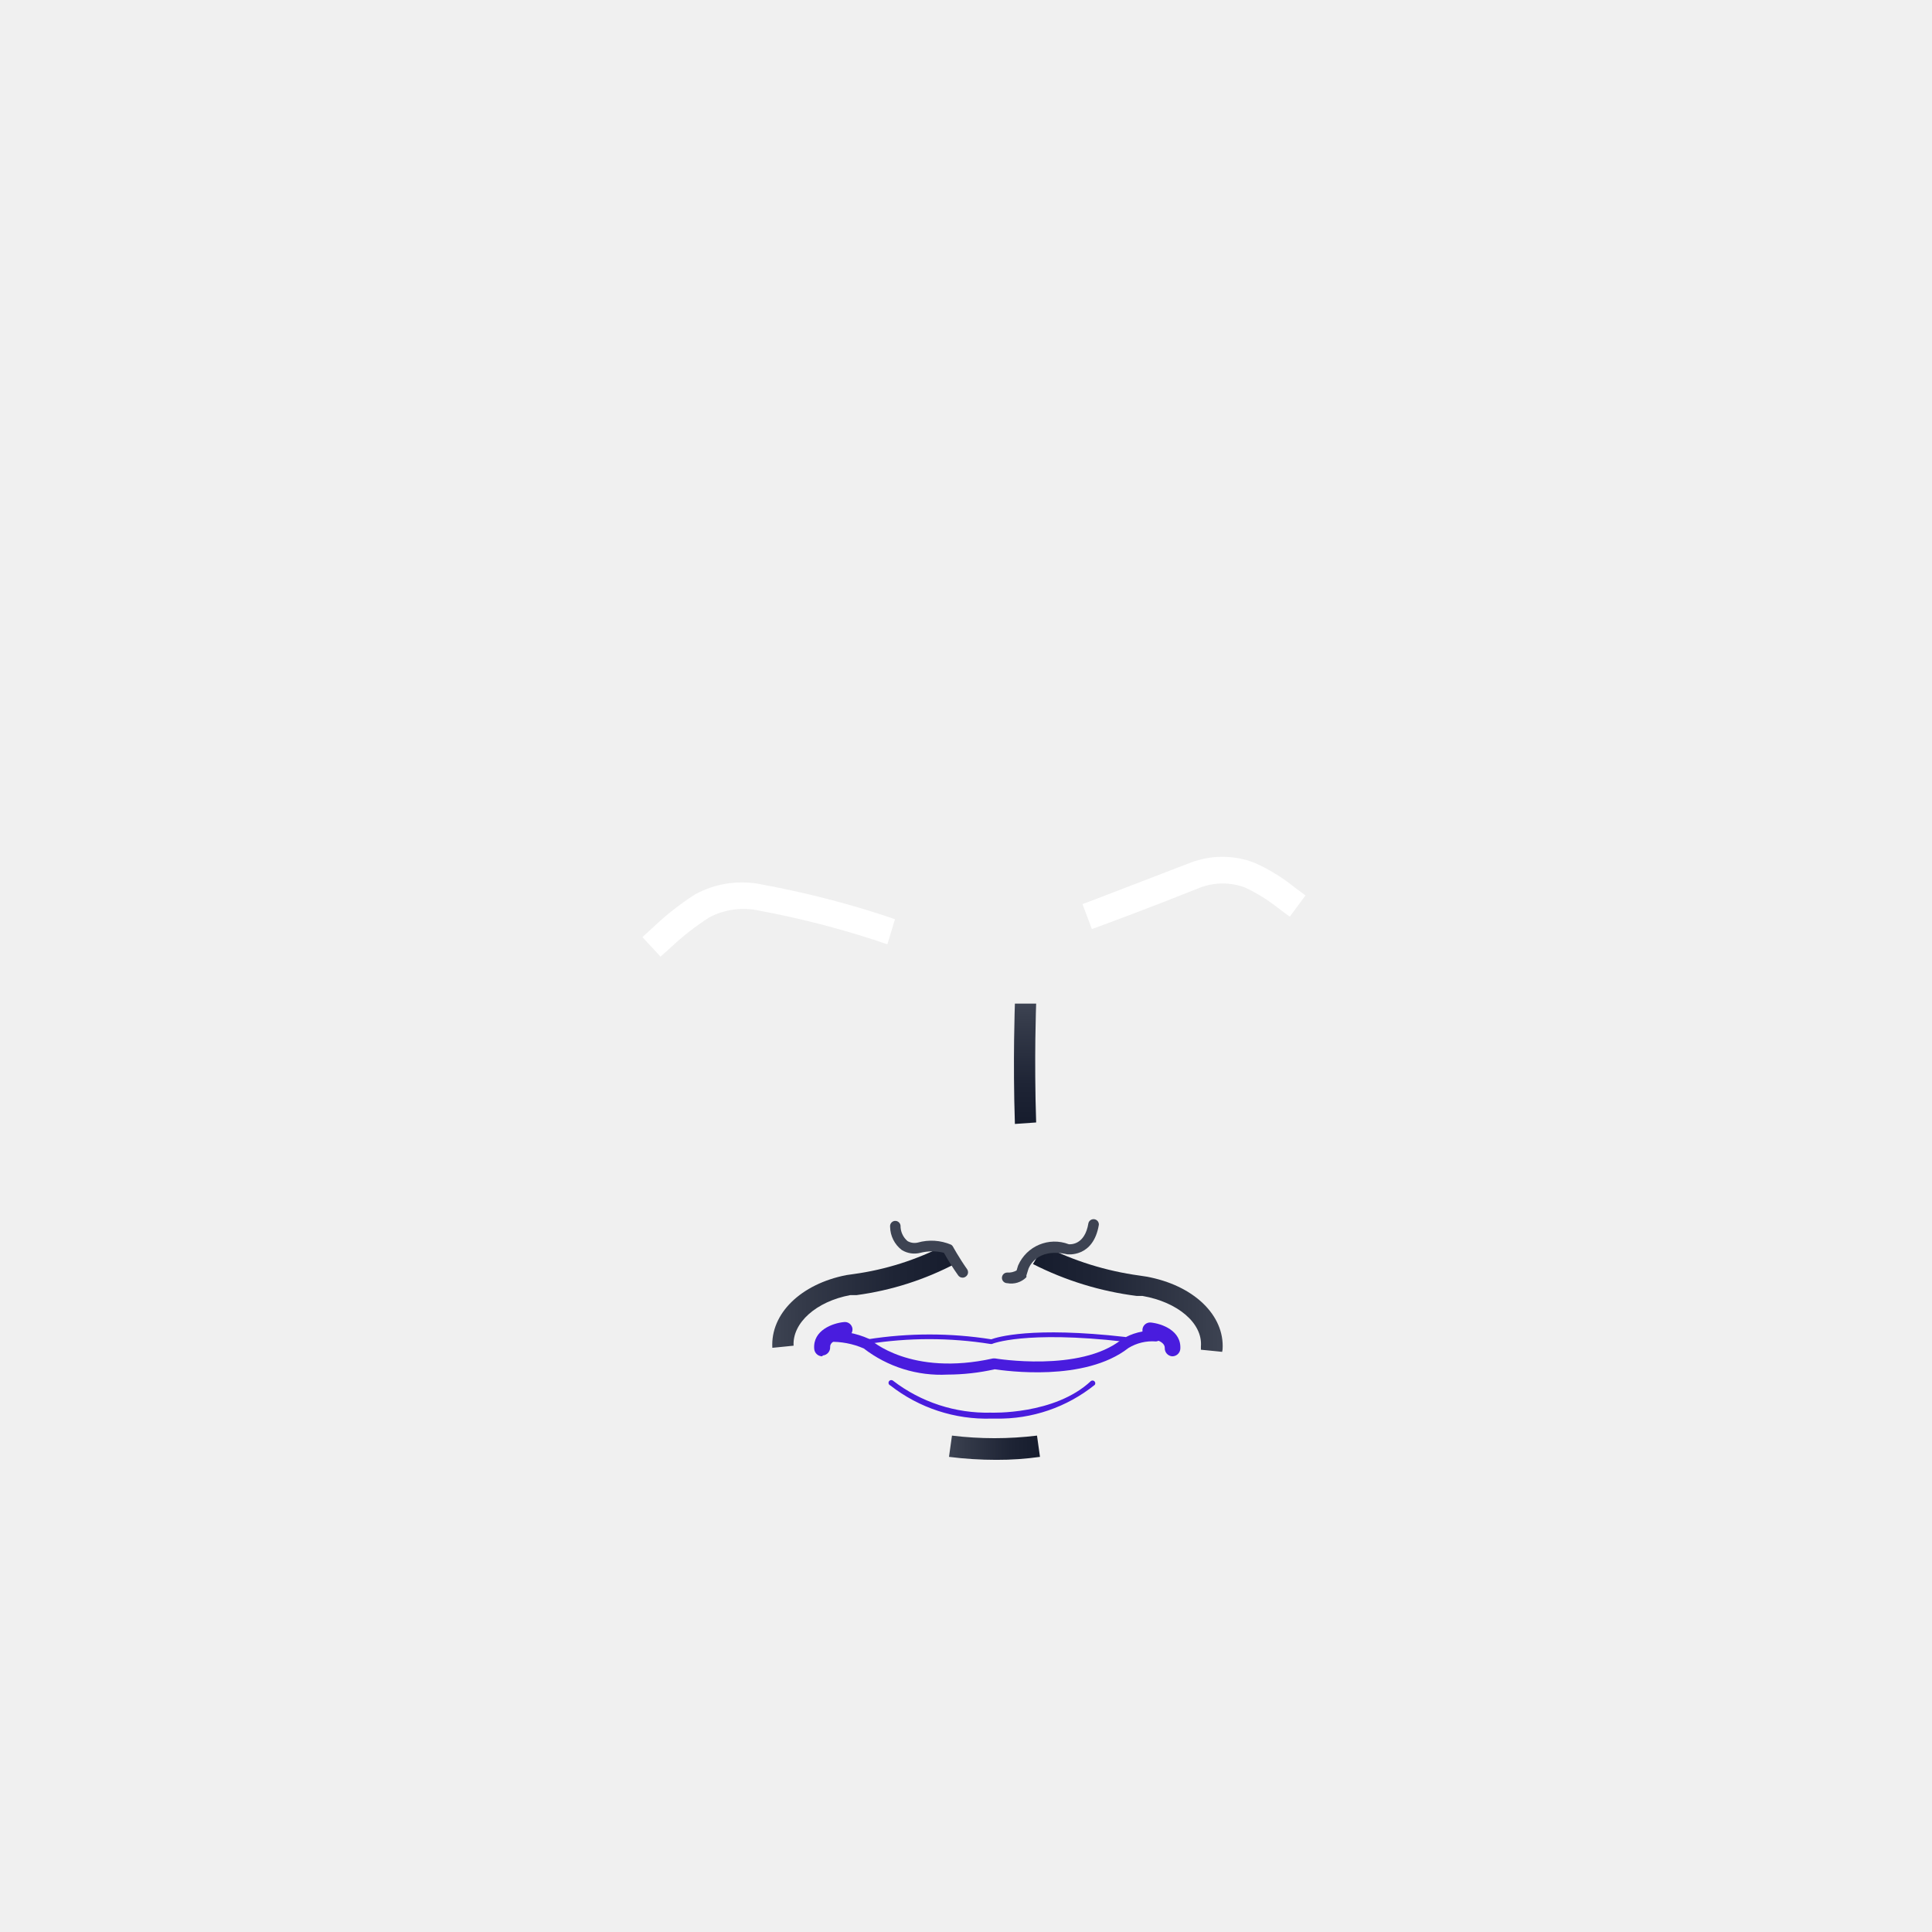
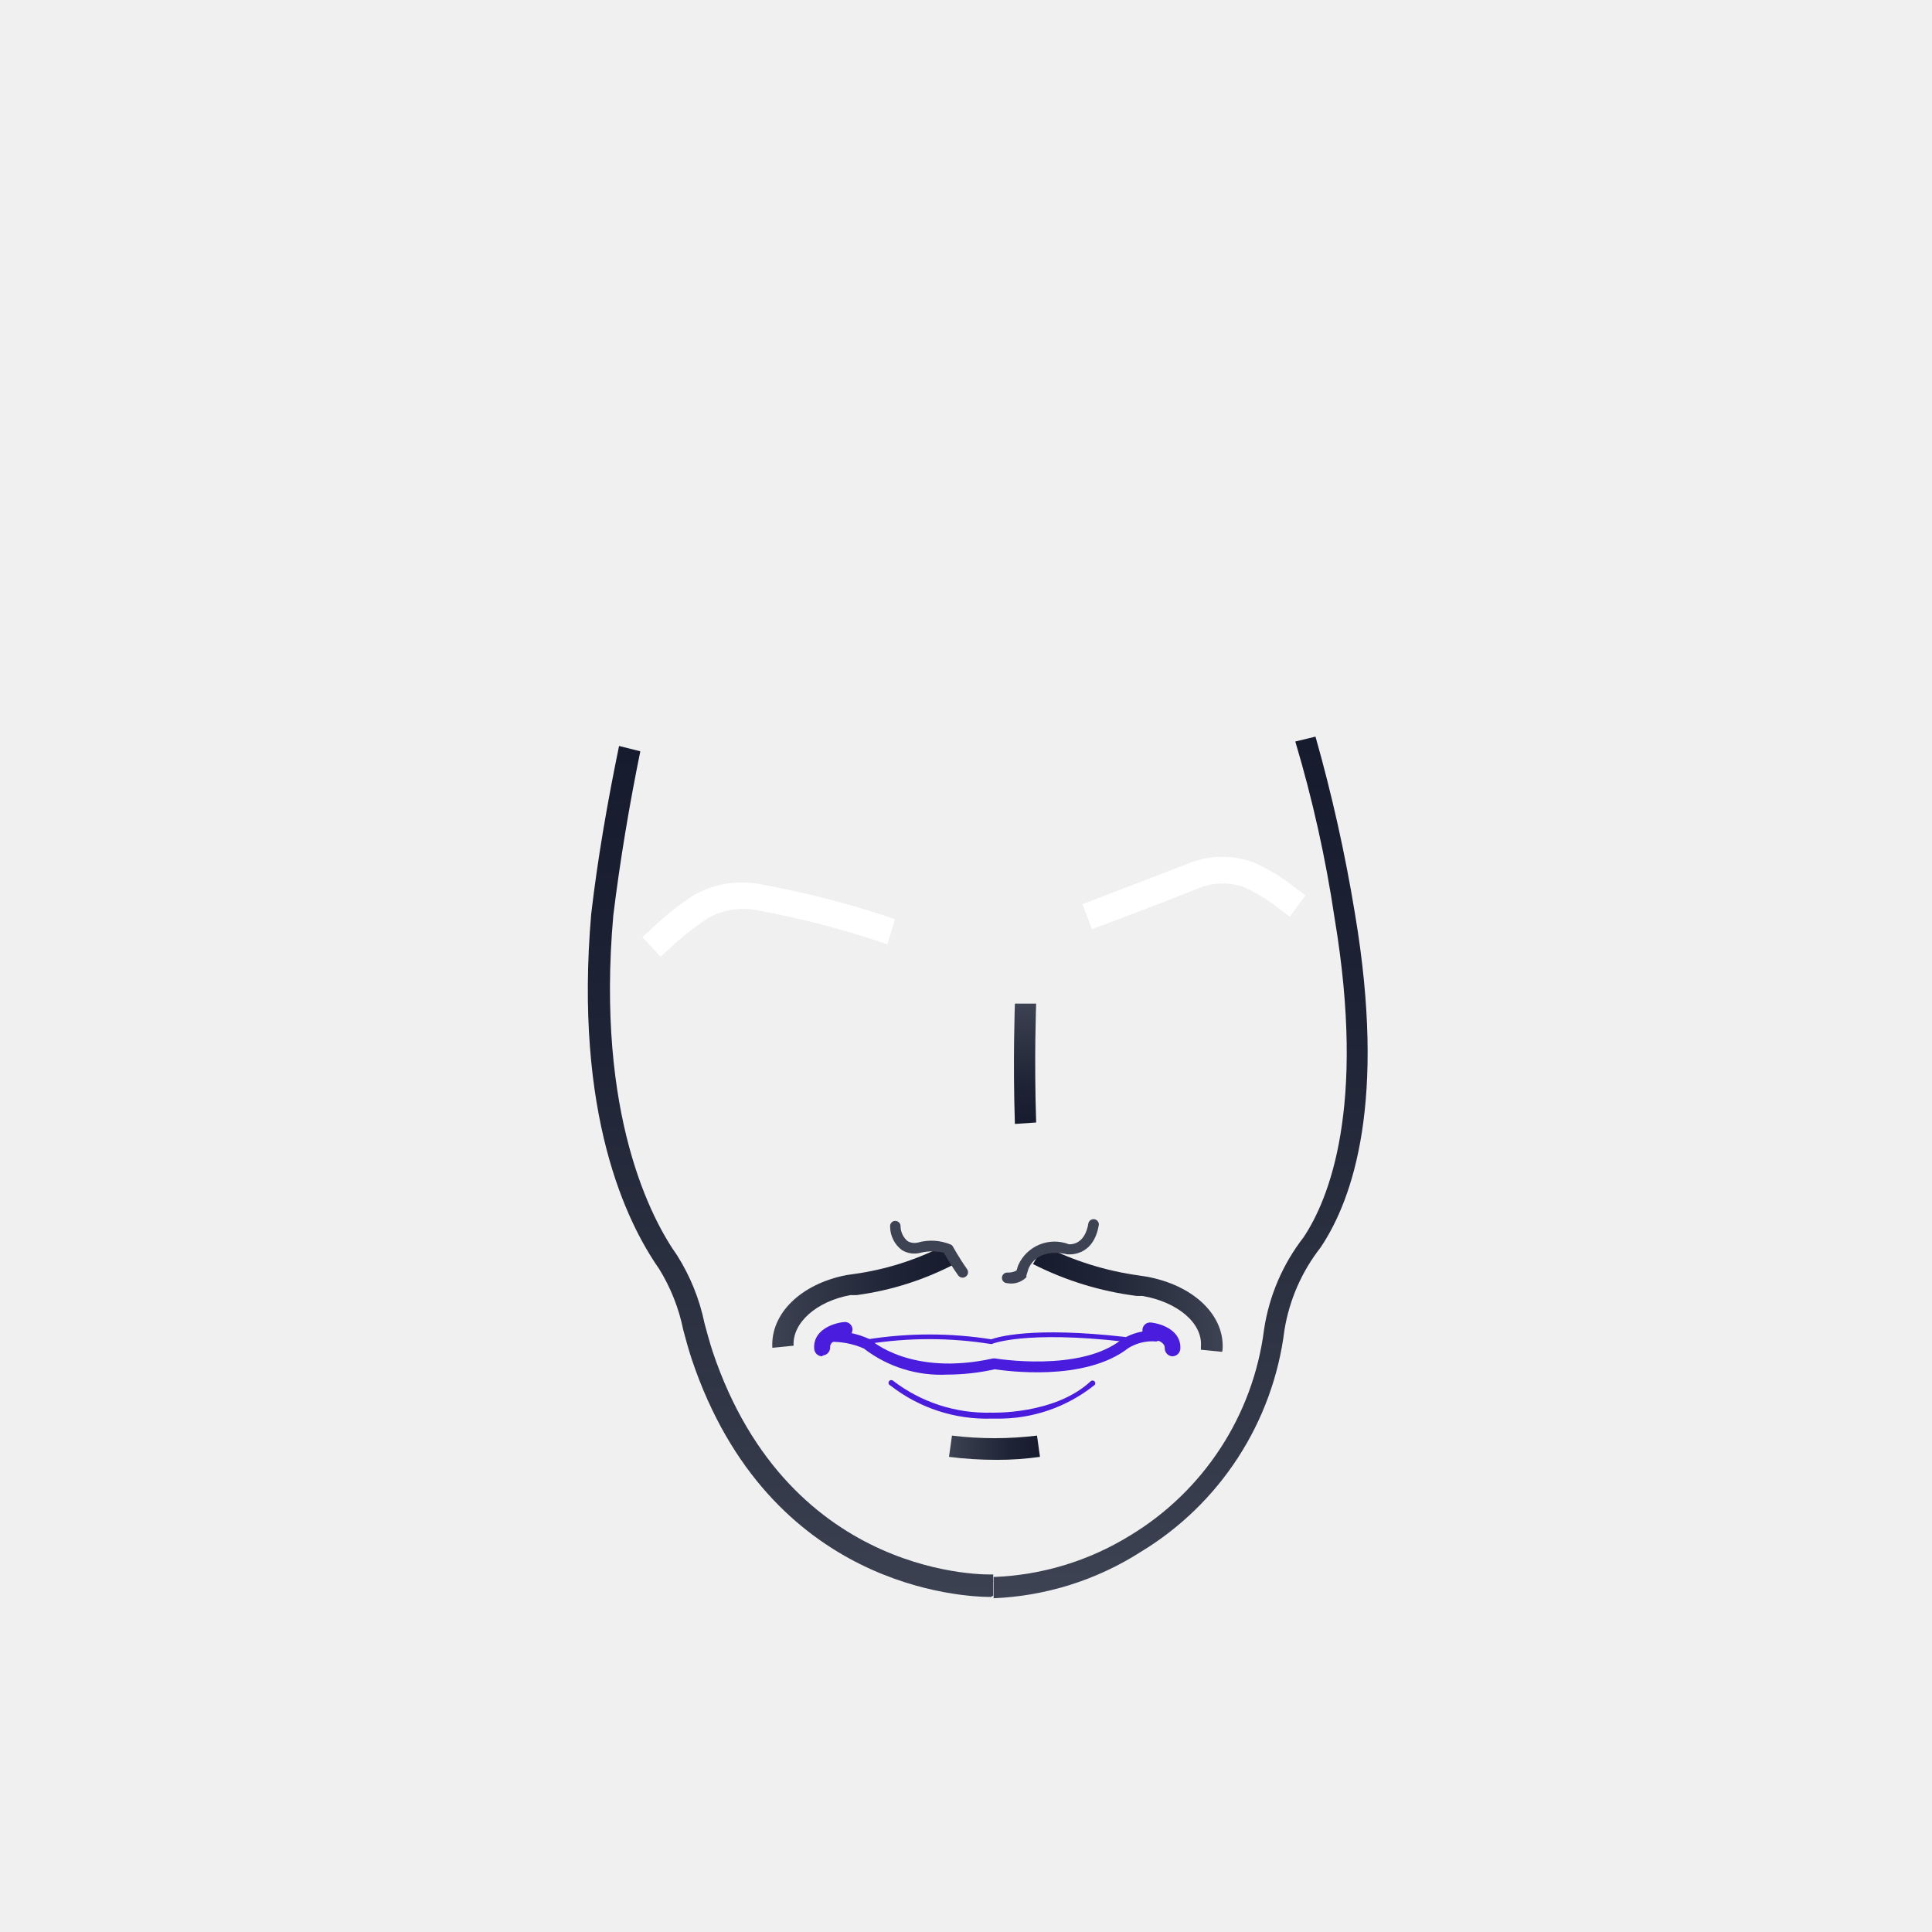
<svg xmlns="http://www.w3.org/2000/svg" xmlns:xlink="http://www.w3.org/1999/xlink" id="Livello_1" data-name="Livello 1" viewBox="0 0 90.88 90.88">
  <defs>
-     <style>.cls-1{fill:#fff;}.cls-2{fill:#491cde;}.cls-3{fill:url(#Sfumatura_senza_nome_10);}.cls-4{fill:url(#Sfumatura_senza_nome);}.cls-5{fill:url(#Sfumatura_senza_nome_10-2);}.cls-6{fill:url(#Sfumatura_senza_nome-2);}.cls-7{fill:#3d4352;}</style>
+     <style>.cls-1{fill:#fff;}.cls-2{fill:#491cde;}.cls-3{fill:url(#Sfumatura_senza_nome_10);}.cls-4{fill:url(#Sfumatura_senza_nome);}.cls-5{fill:url(#Sfumatura_senza_nome_10-2);}.cls-6{fill:url(#Sfumatura_senza_nome-2);}.cls-7{fill:#3d4352;}.cls-8{fill:url(#Sfumatura_senza_nome_14);}.cls-9{fill:url(#Sfumatura_senza_nome_14-2);}</style>
    <linearGradient id="Sfumatura_senza_nome_10" x1="36.33" y1="-1489.35" x2="44.98" y2="-1489.35" gradientTransform="matrix(1, 0, 0, -1, 0, -1428.37)" gradientUnits="userSpaceOnUse">
      <stop offset="0" stop-color="#3d4352" />
      <stop offset="0.17" stop-color="#343a49" />
      <stop offset="0.67" stop-color="#1e2435" />
      <stop offset="1" stop-color="#161c2d" />
    </linearGradient>
    <linearGradient id="Sfumatura_senza_nome" x1="48.58" y1="-1489.46" x2="57.51" y2="-1489.46" gradientTransform="matrix(1, 0, 0, -1, 0, -1428.37)" gradientUnits="userSpaceOnUse">
      <stop offset="0" stop-color="#161c2d" />
      <stop offset="0.33" stop-color="#1e2435" />
      <stop offset="0.83" stop-color="#343a49" />
      <stop offset="1" stop-color="#3d4352" />
    </linearGradient>
    <linearGradient id="Sfumatura_senza_nome_10-2" x1="44.64" y1="-1496.47" x2="48.91" y2="-1496.47" xlink:href="#Sfumatura_senza_nome_10" />
    <linearGradient id="Sfumatura_senza_nome-2" x1="48.22" y1="-1481.24" x2="48.22" y2="-1475.57" xlink:href="#Sfumatura_senza_nome" />
+     <linearGradient id="Sfumatura_senza_nome_14" x1="37.2" y1="35.09" x2="37.2" y2="76.56" gradientTransform="matrix(1, 0, 0, 1, 0, 0)" xlink:href="#Sfumatura_senza_nome" />
+     <linearGradient id="Sfumatura_senza_nome_14-2" x1="55.54" y1="34.6" x2="55.54" y2="75.12" gradientTransform="matrix(1, 0, 0, 1, 0, 0)" xlink:href="#Sfumatura_senza_nome" />
  </defs>
  <path class="cls-1" d="M51.36,43.7l-.44-1.17.58-.22L56,40.58a4.21,4.21,0,0,1,3,0,8.56,8.56,0,0,1,1.91,1.17l.5.37-.74,1-.5-.37a8.05,8.05,0,0,0-1.6-1,3,3,0,0,0-2.11,0c-2.5,1-4.52,1.74-4.52,1.74Z" />
  <path class="cls-1" d="M31.07,45l-.85-.92.46-.42a13.37,13.37,0,0,1,2-1.58,4.6,4.6,0,0,1,3.23-.46,44.13,44.13,0,0,1,5.6,1.42l.59.2-.36,1.18-.59-.2a43.27,43.27,0,0,0-5.41-1.38,3.47,3.47,0,0,0-2.37.31,12.34,12.34,0,0,0-1.82,1.42Z" />
  <path class="cls-2" d="M44.57,64.66a5.94,5.94,0,0,1-3.94-1.23A3.75,3.75,0,0,0,39,63.12a.25.25,0,0,1-.28-.22h0a.25.25,0,0,1,.22-.28h0a4.2,4.2,0,0,1,1.94.36l.08.05s1.87,1.73,5.75.87h.1s4,.67,5.95-.89a2.7,2.7,0,0,1,1.61-.41.25.25,0,0,1,.24.26h0a.24.24,0,0,1-.24.24h0a2.15,2.15,0,0,0-1.29.31c-2.06,1.61-5.79,1.07-6.29,1A10.25,10.25,0,0,1,44.57,64.66Z" />
  <path class="cls-2" d="M46.85,66.73h-.21a7.36,7.36,0,0,1-4.76-1.56.13.13,0,1,1,.13-.22l0,0a7.26,7.26,0,0,0,4.6,1.5s3,.12,4.71-1.49a.13.13,0,0,1,.18.18A7.2,7.2,0,0,1,46.85,66.73Z" />
  <path class="cls-2" d="M40.82,63.25a.13.13,0,0,1,0-.25,18.67,18.67,0,0,1,5.81,0c.27-.1,1.9-.61,6.3-.11A.12.12,0,0,1,53,63h0a.12.12,0,0,1-.13.11h0c-4.67-.53-6.2.1-6.21.11h-.07a18.33,18.33,0,0,0-5.76,0Z" />
  <path class="cls-3" d="M36.33,63.4c-.09-1.61,1.34-3,3.48-3.42l.35-.05a13.27,13.27,0,0,0,4.29-1.36l.53.85a14,14,0,0,1-4.68,1.5H40c-1.61.3-2.73,1.31-2.67,2.38Z" />
  <path class="cls-4" d="M57.49,63.59l-1-.1v-.15c.09-1.09-1.08-2.09-2.75-2.38h-.27a14.9,14.9,0,0,1-4.88-1.5l.51-.86A14.25,14.25,0,0,0,53.59,60h0l.33.05c2.22.4,3.69,1.81,3.59,3.42Z" />
  <path class="cls-5" d="M46.87,68.67a17.73,17.73,0,0,1-2.23-.14l.14-1a16.52,16.52,0,0,0,4,0l.14,1A14.32,14.32,0,0,1,46.87,68.67Z" />
  <path class="cls-2" d="M55.13,63.8h0a.38.38,0,0,1-.34-.4c0-.36-.71-.45-.72-.45a.38.38,0,0,1-.33-.41.36.36,0,0,1,.39-.33h0c.51.05,1.46.38,1.39,1.26A.38.38,0,0,1,55.13,63.8Z" />
  <path class="cls-2" d="M38.67,63.8a.38.38,0,0,1-.37-.35c-.07-.88.88-1.21,1.39-1.26a.36.36,0,0,1,.41.31v0a.38.38,0,0,1-.33.41s-.74.1-.72.45a.38.38,0,0,1-.34.4Z" />
  <path class="cls-6" d="M47.74,52.87c-.1-3,0-5.64,0-5.66h1s-.1,2.58,0,5.59Z" />
  <path class="cls-7" d="M45.27,60.1a.25.25,0,0,1-.2-.11,11.68,11.68,0,0,1-.67-1.06,2.29,2.29,0,0,0-1.1,0,1.13,1.13,0,0,1-.88-.13,1.4,1.4,0,0,1-.55-1.09.25.25,0,0,1,.22-.28h0a.25.25,0,0,1,.27.22.94.94,0,0,0,.33.73.66.66,0,0,0,.48.07,2.36,2.36,0,0,1,1.57.1.24.24,0,0,1,.08.08s.29.53.67,1.07a.25.25,0,0,1-.06.35h0A.24.24,0,0,1,45.27,60.1Z" />
  <path class="cls-7" d="M47.38,60.36a.25.25,0,0,1,0-.5.77.77,0,0,0,.44-.1l.07-.23a1.87,1.87,0,0,1,2.39-1c.06,0,.75.06.92-1a.25.25,0,0,1,.49.08C51.43,59.18,50.2,59,50.19,59c-1.46-.33-1.81.66-1.82.71l-.09.29a.23.23,0,0,1,0,.08A1,1,0,0,1,47.38,60.36Z" />
+   <path class="cls-8" d="M33.52,63.57c-.14-.43-.26-.88-.38-1.32a9.59,9.59,0,0,0-1.29-3.2c-1.17-1.65-3.83-6.56-3-16,.32-2.59.75-5.16,1.27-7.71l-1-.25c-.54,2.62-1,5.25-1.31,7.9C27,52.42,29.47,57.49,31,59.68a8.73,8.73,0,0,1,1.14,2.88c.12.46.25.92.4,1.38,3.63,10.8,12.82,11.18,14.07,11.18l.11-.06v-1C46.64,74.07,37.16,74.41,33.52,63.57Z" />
+   <path class="cls-9" d="M63.74,43a75,75,0,0,0-1.86-8.35l-.95.23a59.74,59.74,0,0,1,1.85,8.32c1.49,8.92-.28,13.23-1.46,15a9.34,9.34,0,0,0-1.86,4.34,13.27,13.27,0,0,1-6.32,9.7,13.13,13.13,0,0,1-6.4,1.94v1A13.91,13.91,0,0,0,53.66,73a14.24,14.24,0,0,0,6.76-10.44,8.53,8.53,0,0,1,1.7-3.88C63.67,56.37,65.21,51.76,63.74,43Z" />
</svg>
